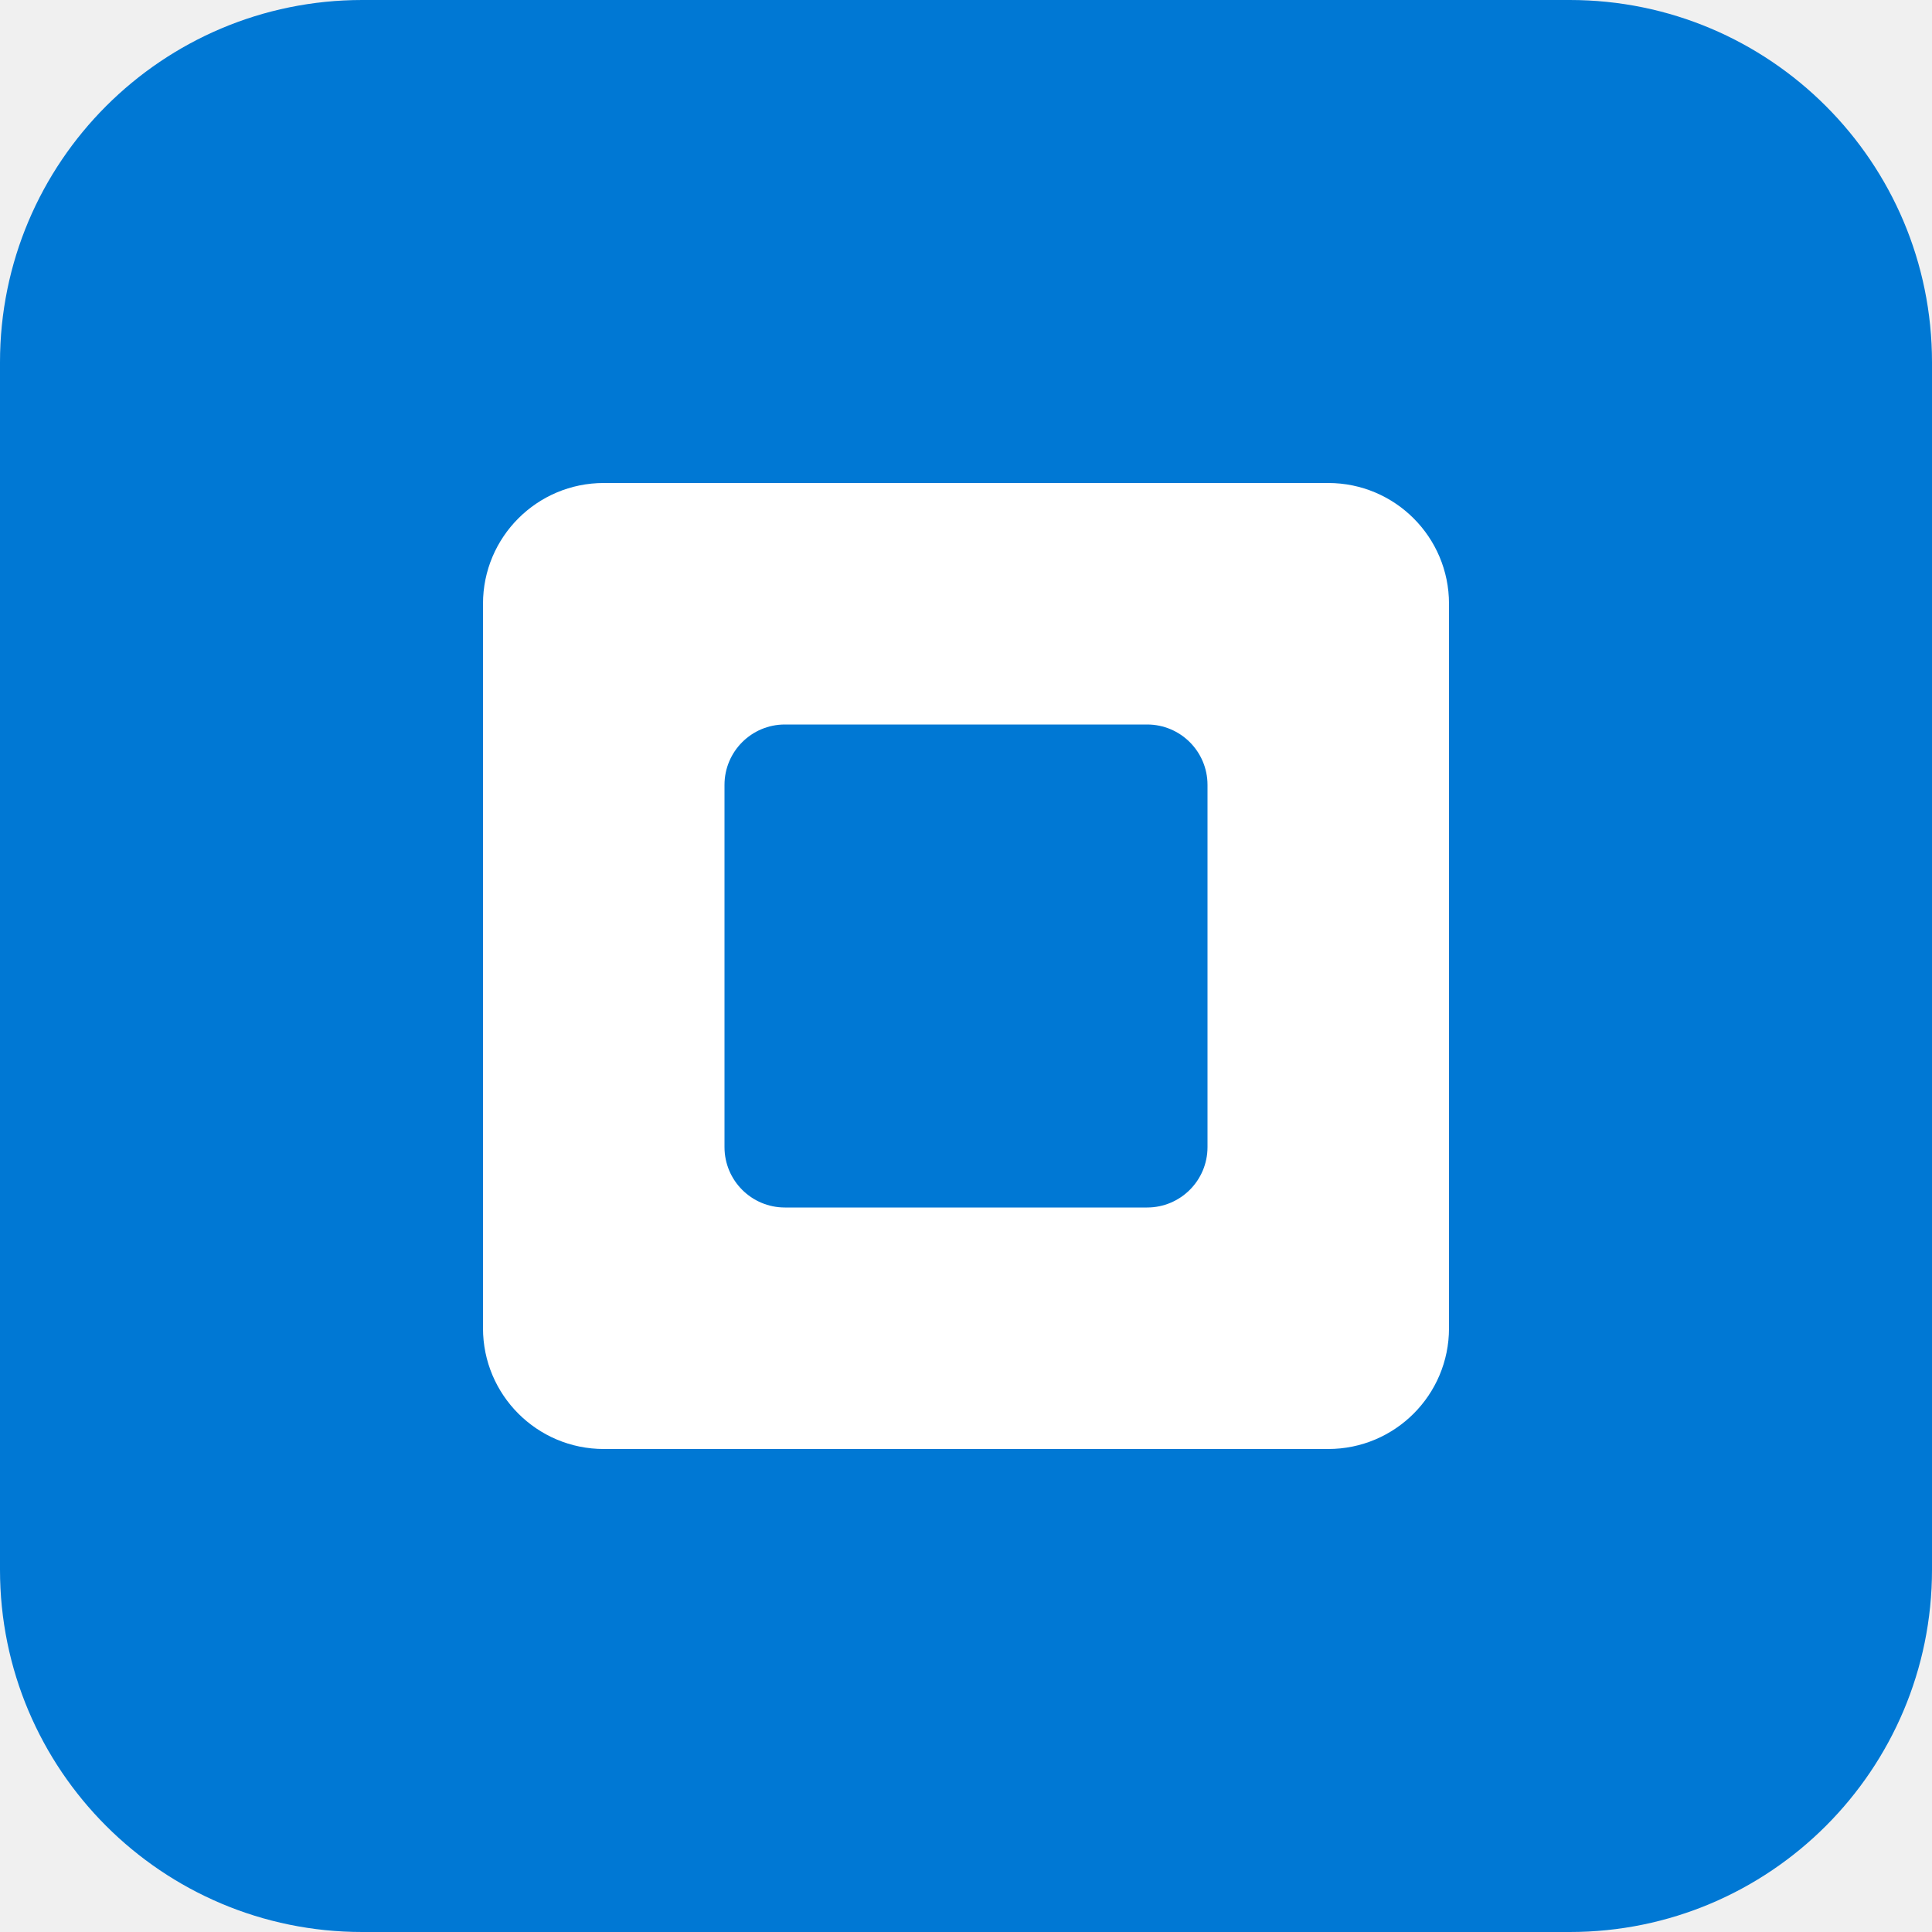
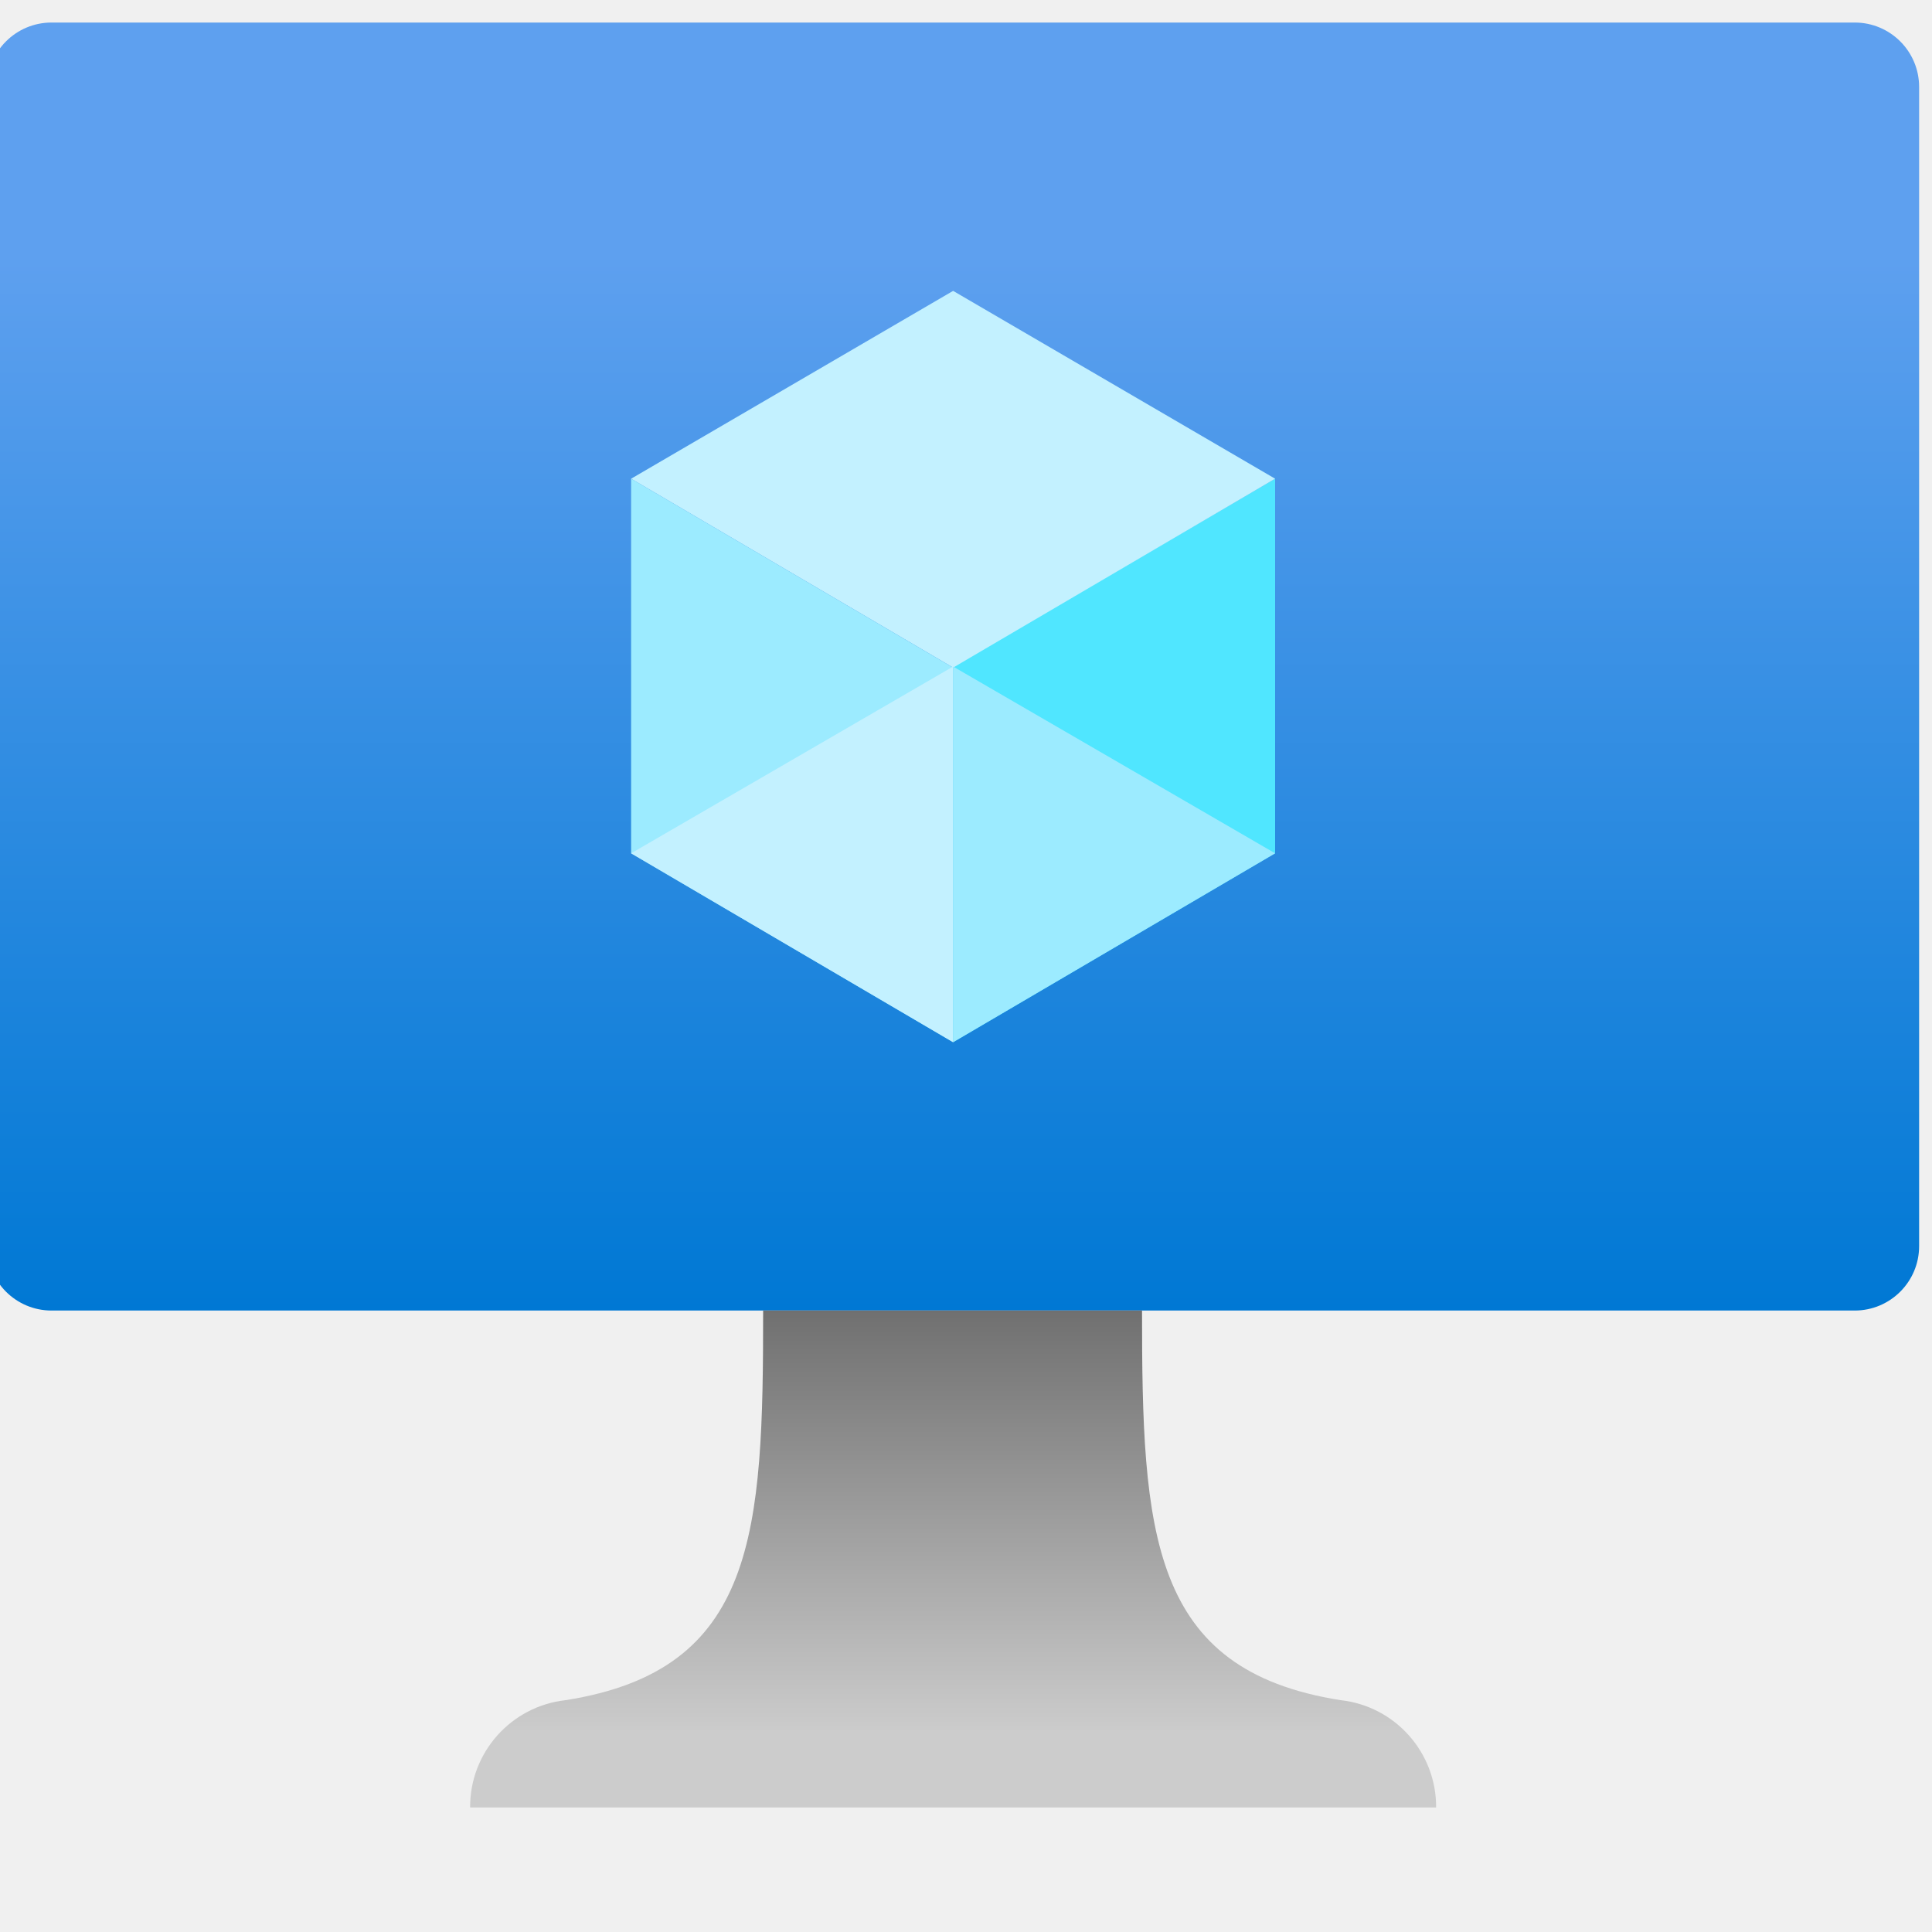
- <svg xmlns="http://www.w3.org/2000/svg" width="32" height="32" viewBox="0 0 32 32" fill="none">
-   <rect width="32" height="32" rx="6" fill="#0078D4" />
-   <rect x="8" y="8" width="16" height="16" rx="2" fill="white" />
-   <rect x="12" y="12" width="8" height="8" rx="1" fill="#0078D4" />
+ <svg xmlns="http://www.w3.org/2000/svg" id="fd454f1c-5506-44b8-874e-8814b8b2f70b" width="18" height="18" viewBox="0 0 18 18">
+   <defs>
+     <linearGradient id="f34d9569-2bd0-4002-8f16-3d01d8106cb5" x1="8.88" y1="12.21" x2="8.88" y2="0.21" gradientUnits="userSpaceOnUse">
+       <stop offset="0" stop-color="#0078d4" />
+       <stop offset="0.82" stop-color="#5ea0ef" />
+     </linearGradient>
+     <linearGradient id="bdb45a0b-eb58-4970-a60a-fb2ce314f866" x1="8.88" y1="16.84" x2="8.88" y2="12.21" gradientUnits="userSpaceOnUse">
+       <stop offset="0.15" stop-color="#ccc" />
+       <stop offset="1" stop-color="#707070" />
+     </linearGradient>
+   </defs>
+   <rect x="-0.12" y="0.21" width="18" height="12" rx="0.6" fill="url(#f34d9569-2bd0-4002-8f16-3d01d8106cb5)" />
+   <polygon points="11.88 4.46 11.88 7.95 8.88 9.71 8.88 6.21 11.88 4.46" fill="#50e6ff" />
+   <polygon points="11.88 4.46 8.88 6.22 5.88 4.46 8.88 2.71 11.88 4.46" fill="#c3f1ff" />
+   <polygon points="8.88 6.22 8.88 9.71 5.88 7.95 5.88 4.46 8.88 6.22" fill="#9cebff" />
+   <polygon points="5.88 7.95 8.88 6.21 8.88 9.71 5.88 7.95" fill="#c3f1ff" />
+   <polygon points="11.88 7.95 8.88 6.21 8.88 9.71 11.88 7.95" fill="#9cebff" />
+   <path d="M12.49,15.84c-1.78-.28-1.85-1.56-1.85-3.63H7.11c0,2.07-.06,3.35-1.84,3.63a1,1,0,0,0-.89,1h9A1,1,0,0,0,12.49,15.84Z" fill="url(#bdb45a0b-eb58-4970-a60a-fb2ce314f866)" />
</svg>
